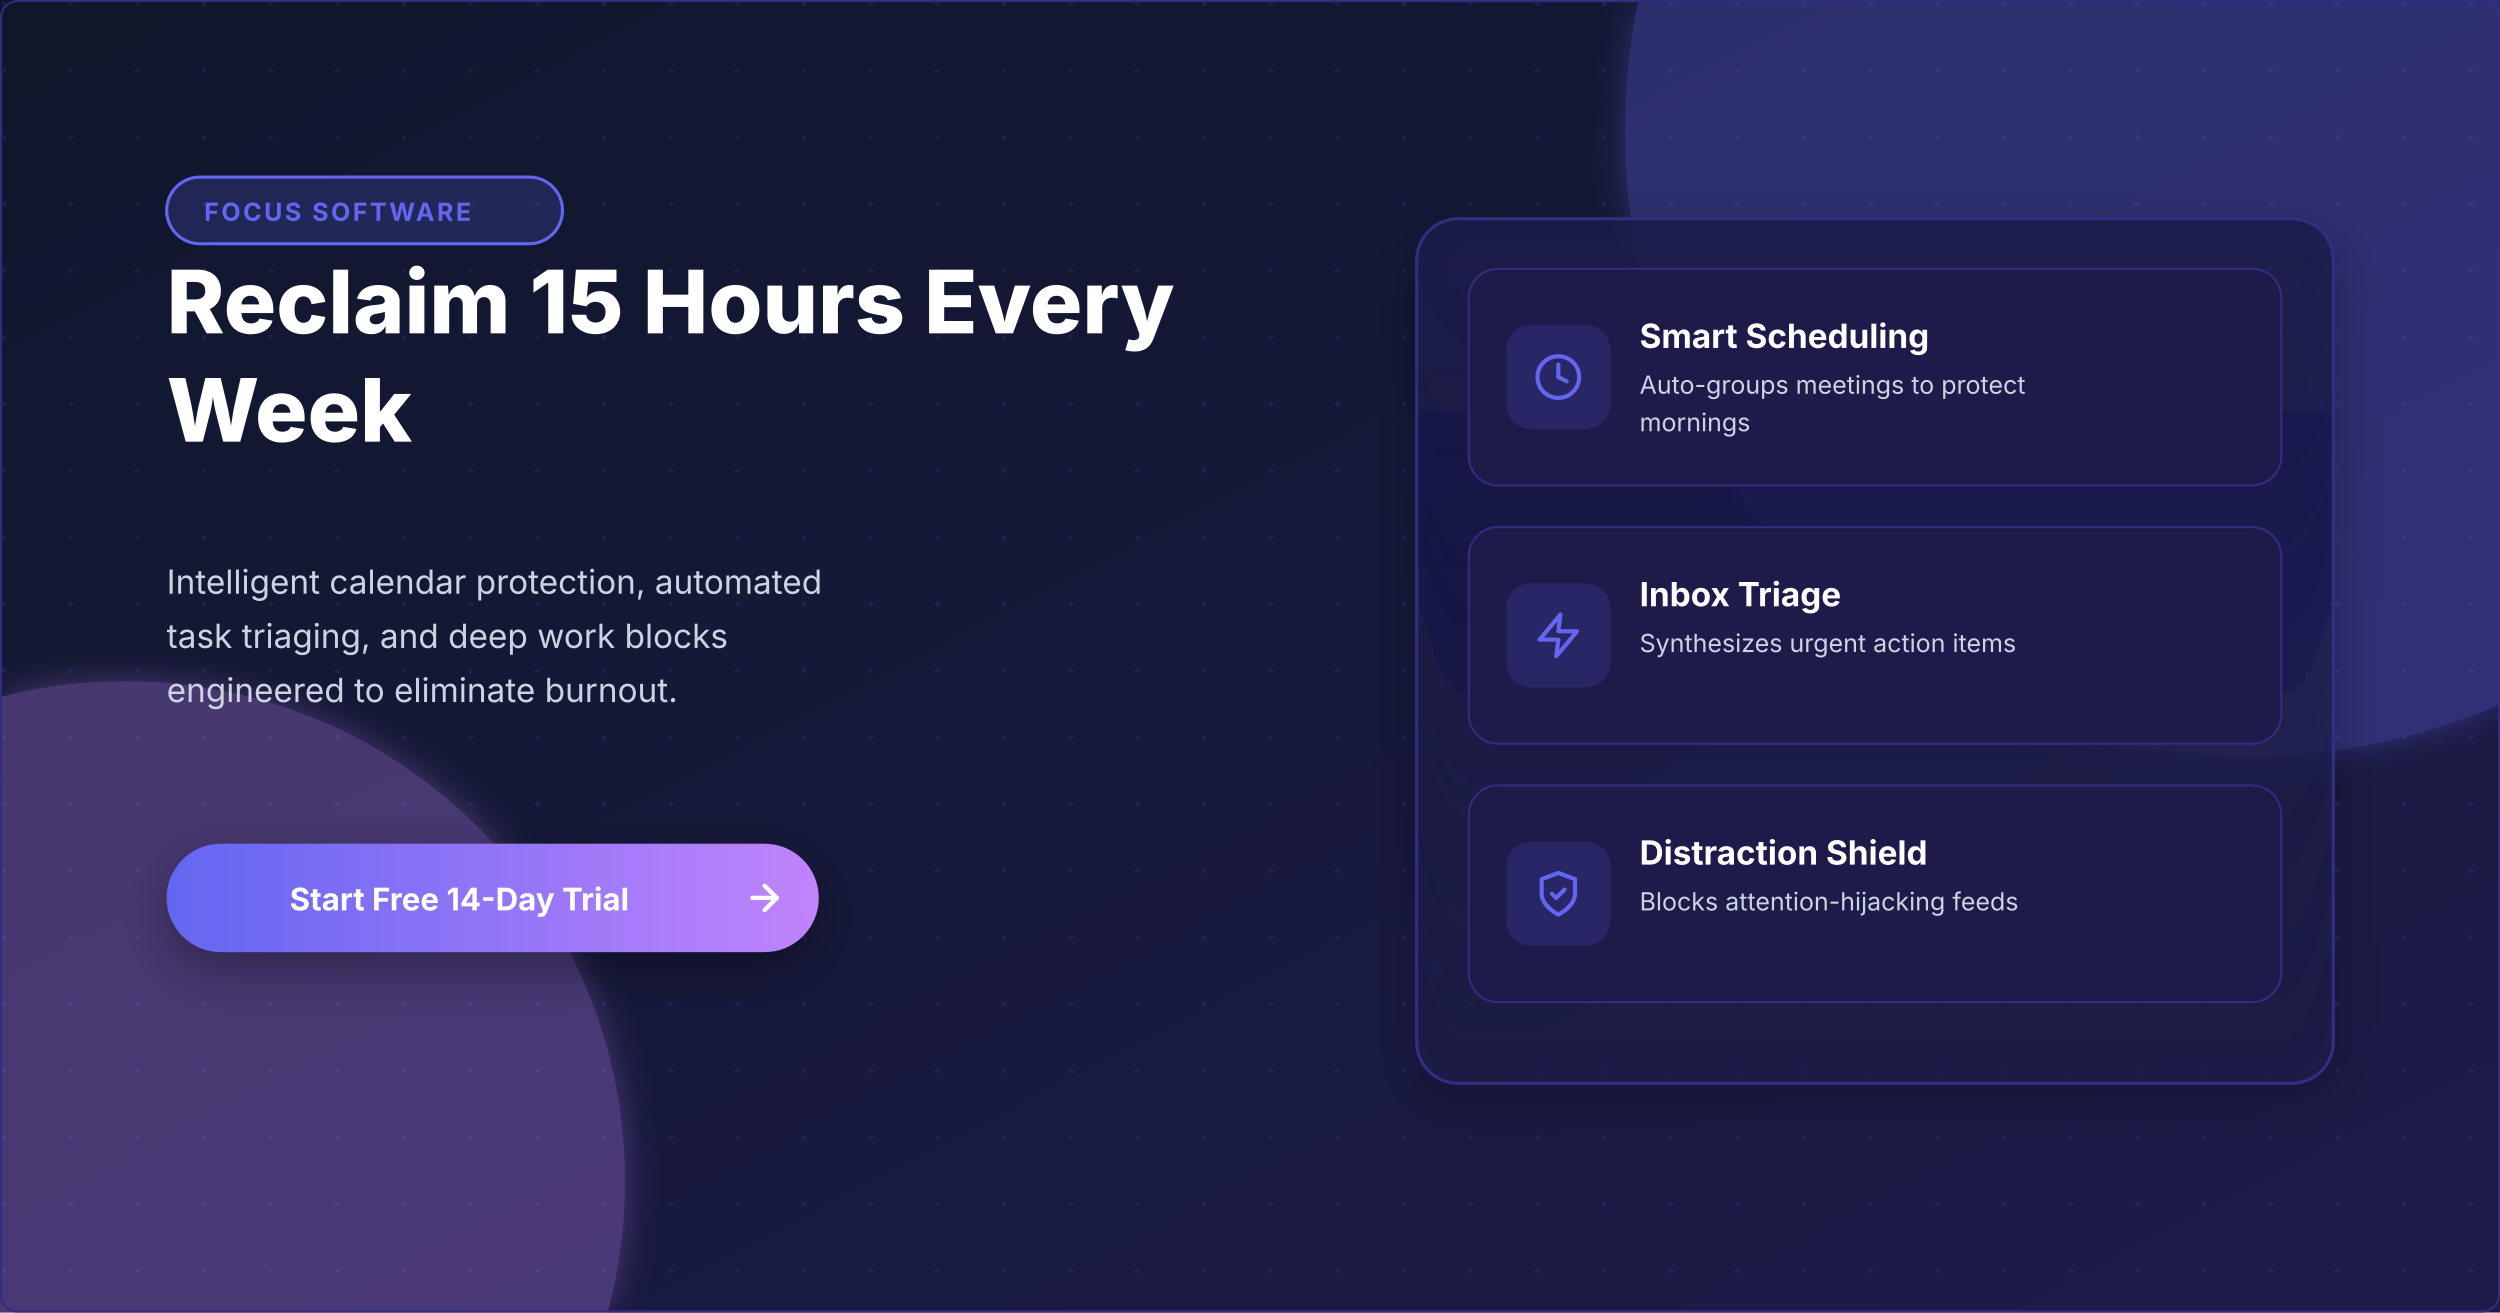
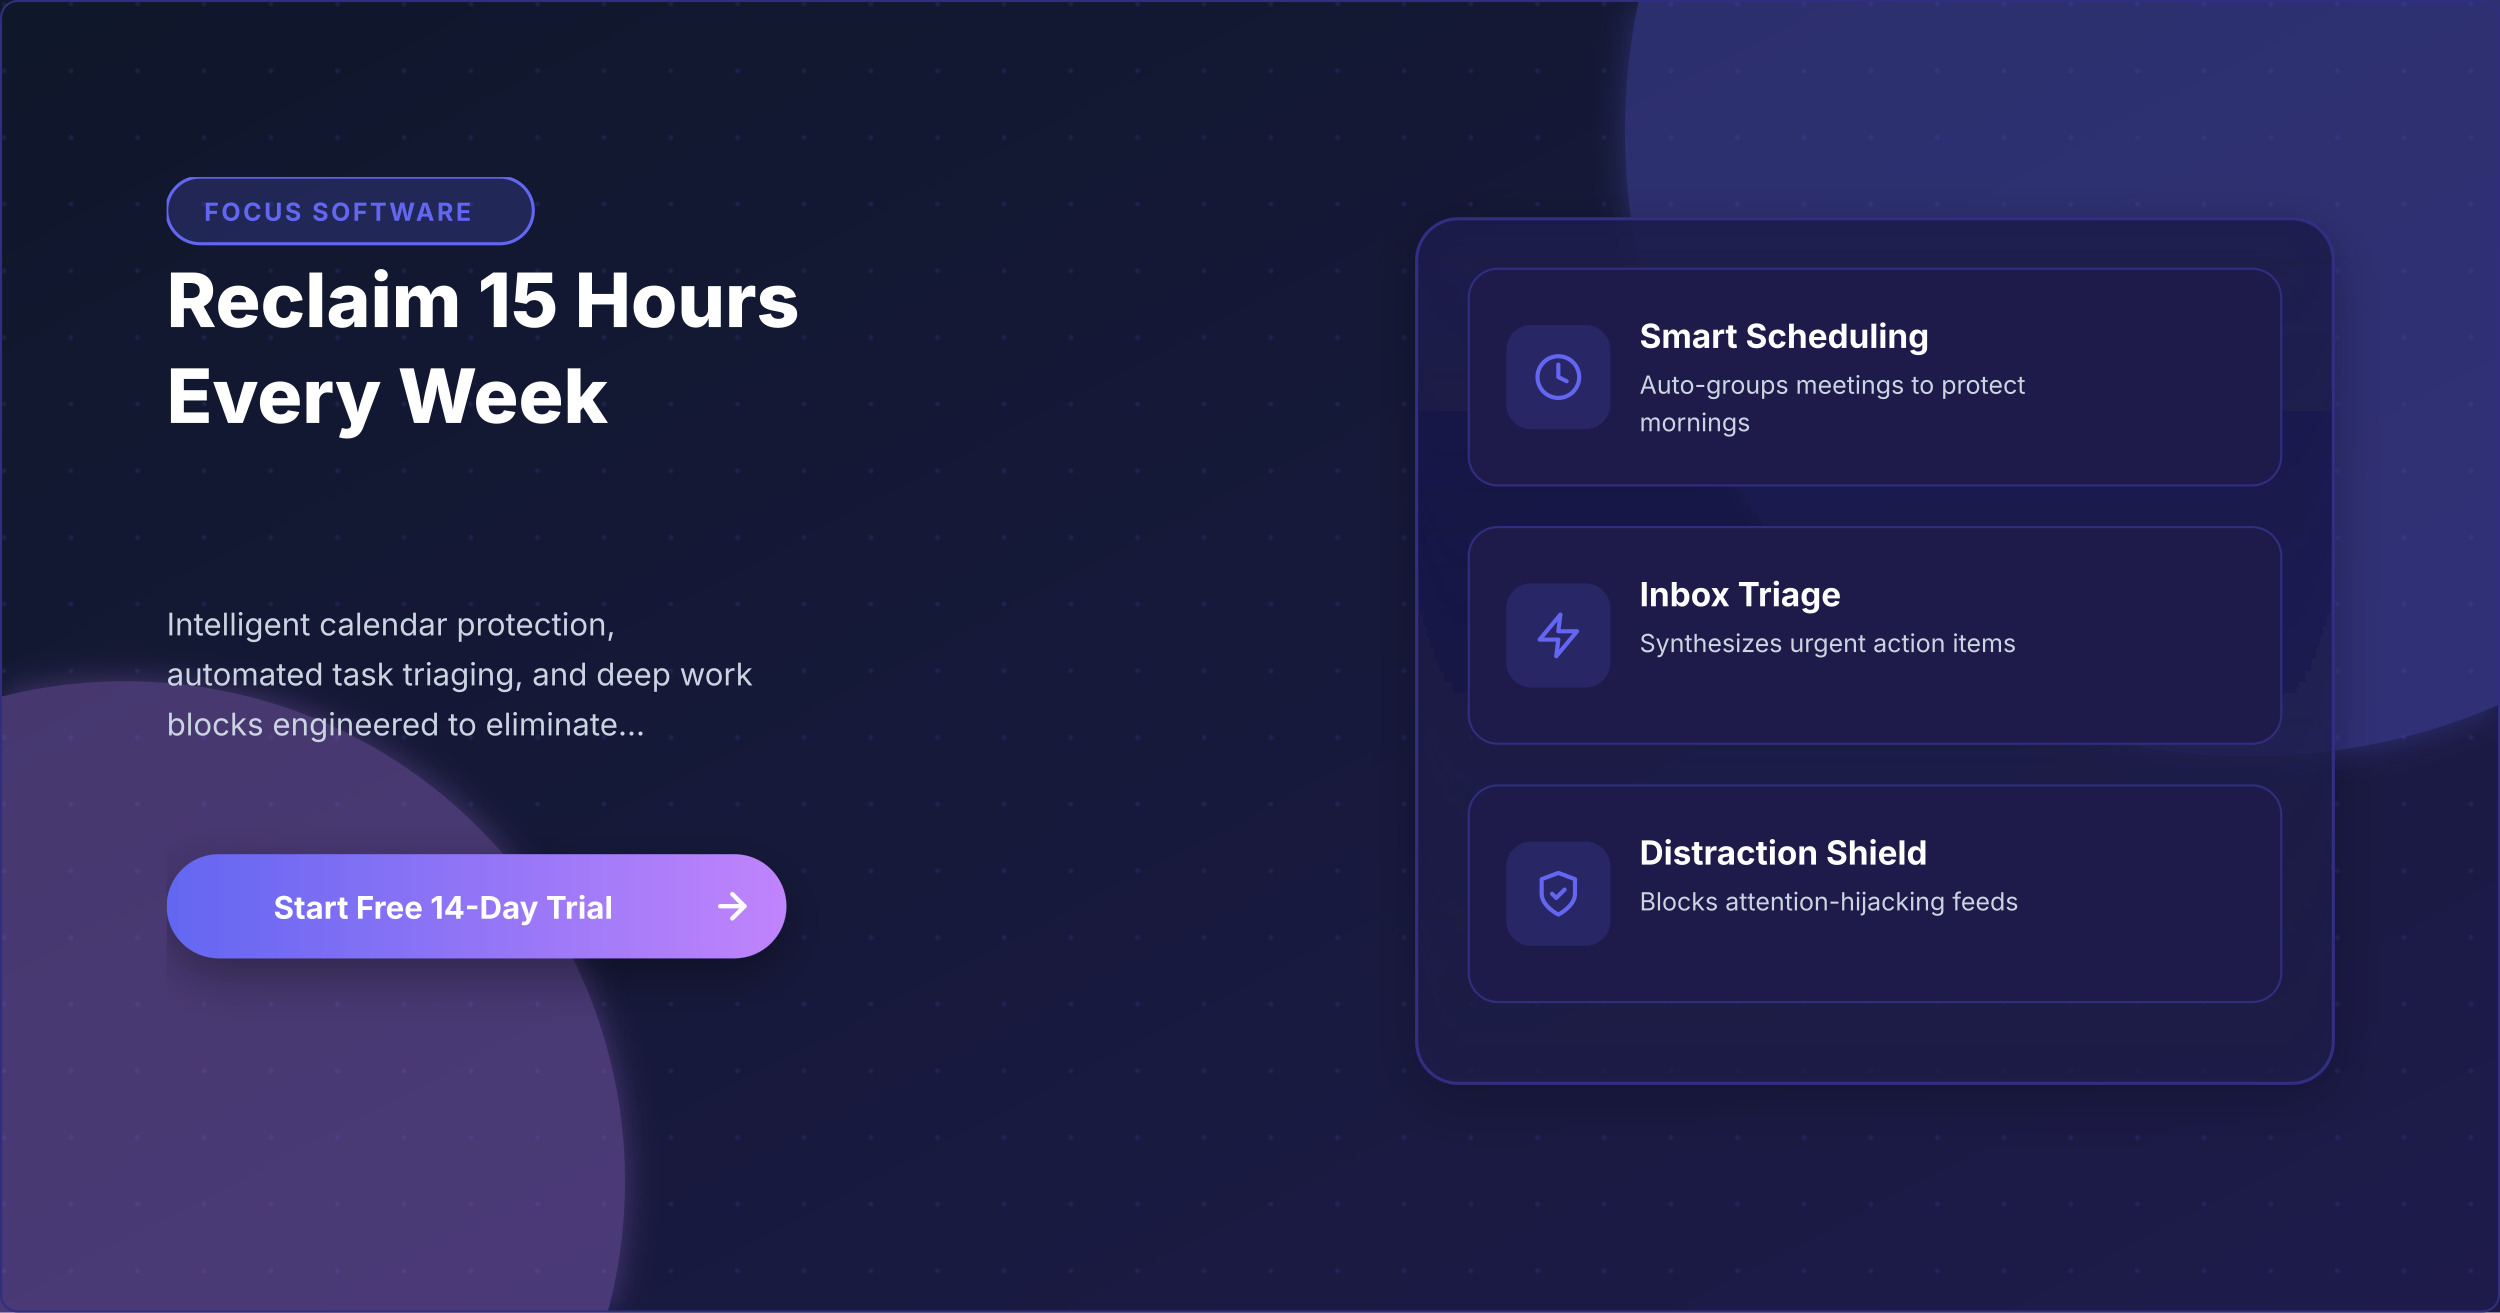
<svg xmlns="http://www.w3.org/2000/svg" viewBox="0 0 1200 630" width="1200" height="630" role="img" aria-label="Reclaim 15 Hours Every Week">
  <defs>
    <linearGradient id="promo-design_081-bg-grad" x1="0%" y1="0%" x2="100%" y2="100%">
      <stop offset="0%" stop-color="#0f172a" />
      <stop offset="100%" stop-color="#1e1b4b" />
    </linearGradient>
    <linearGradient id="promo-design_081-primary-grad" x1="0%" y1="0%" x2="100%" y2="0%">
      <stop offset="0%" stop-color="#6366f1" />
      <stop offset="100%" stop-color="#c084fc" />
    </linearGradient>
    <linearGradient id="promo-design_081-card-grad" x1="0%" y1="0%" x2="0%" y2="100%">
      <stop offset="0%" stop-color="#1e1b4b" stop-opacity="0.9" />
      <stop offset="100%" stop-color="#1e1b4b" stop-opacity="0.6" />
    </linearGradient>
    <filter id="promo-design_081-shadow" x="-10%" y="-10%" width="130%" height="130%" filterUnits="userSpaceOnUse">
      <feDropShadow dx="0" dy="8" stdDeviation="12" flood-color="#000000" flood-opacity="0.35" />
    </filter>
    <filter id="promo-design_081-glow" x="-20%" y="-20%" width="140%" height="140%">
      <feGaussianBlur stdDeviation="8" result="blur" />
      <feComposite in="SourceGraphic" in2="blur" operator="over" />
    </filter>
    <pattern id="promo-design_081-dot-grid" x="0" y="0" width="32" height="32" patternUnits="userSpaceOnUse">
      <circle cx="2" cy="2" r="1.2" fill="#6366f1" fill-opacity="0.12" />
    </pattern>
  </defs>
+   <defs>
+     <clipPath id="promo-design_081-left-clip">
+       <rect x="0" y="0" width="560" height="460" />
+     </clipPath>
+   </defs>
  <rect width="1200" height="630" fill="url(#promo-design_081-bg-grad)" />
  <rect width="1200" height="630" fill="url(#promo-design_081-dot-grid)" />
  <g opacity="0.3">
    <circle cx="1080" cy="63" r="300" fill="#6366f1" filter="url(#promo-design_081-glow)" />
    <circle cx="60" cy="567" r="240" fill="#c084fc" filter="url(#promo-design_081-glow)" />
  </g>
  <rect x="0.5" y="0.5" width="1199" height="629" rx="8" fill="none" stroke="#312e81" stroke-width="1" />
-   <g transform="translate(80, 85)">
-     <rect x="0" y="0" width="190" height="32" rx="16" fill="#6366f1" fill-opacity="0.2" stroke="#6366f1" stroke-width="1.5" />
+   <g transform="translate(80, 85)" clip-path="url(#promo-design_081-left-clip)">
+     <rect x="0" y="0" width="176" height="32" rx="16" fill="#6366f1" fill-opacity="0.2" stroke="#6366f1" stroke-width="1.5" />
    <text x="18" y="21" fill="#6366f1" font-size="12" font-weight="700" font-family="Inter, sans-serif" letter-spacing="1.2">
      FOCUS SOFTWARE
    </text>
-     <text x="0" y="75" fill="#ffffff" font-size="42" font-weight="800" text-anchor="start" font-family="Inter, system-ui, -apple-system, sans-serif" opacity="1">
-       <tspan x="0" dy="0">Reclaim 15 Hours Every</tspan>
-       <tspan x="0" dy="52">Week</tspan>
+     <text x="0" y="72" fill="#ffffff" font-size="36" font-weight="800" text-anchor="start" font-family="Inter, system-ui, -apple-system, sans-serif" opacity="1">
+       <tspan x="0" dy="0">Reclaim 15 Hours</tspan>
+       <tspan x="0" dy="46">Every Week</tspan>
    </text>
-     <text x="0" y="200" fill="#cbd5e1" font-size="16" font-weight="400" text-anchor="start" font-family="Inter, system-ui, -apple-system, sans-serif" opacity="1">
-       <tspan x="0" dy="0">Intelligent calendar protection, automated</tspan>
-       <tspan x="0" dy="26">task triaging, and deep work blocks</tspan>
-       <tspan x="0" dy="26">engineered to eliminate burnout.</tspan>
+     <text x="0" y="220" fill="#cbd5e1" font-size="15" font-weight="400" text-anchor="start" font-family="Inter, system-ui, -apple-system, sans-serif" opacity="1">
+       <tspan x="0" dy="0">Intelligent calendar protection,</tspan>
+       <tspan x="0" dy="24">automated task triaging, and deep work</tspan>
+       <tspan x="0" dy="24">blocks engineered to eliminate...</tspan>
    </text>
-     <g transform="translate(0, 320)" filter="url(#promo-design_081-shadow)">
-       <rect x="0" y="0" width="313" height="52" rx="26" fill="url(#promo-design_081-primary-grad)" />
-       <text x="140.5" y="32" fill="#ffffff" font-size="15" font-weight="700" text-anchor="middle" font-family="Inter, sans-serif">
+     <g transform="translate(0, 325)" filter="url(#promo-design_081-shadow)">
+       <rect x="0" y="0" width="297.5" height="50" rx="25" fill="url(#promo-design_081-primary-grad)" />
+       <text x="132.75" y="31" fill="#ffffff" font-size="15" font-weight="700" text-anchor="middle" font-family="Inter, sans-serif">
        Start Free 14-Day Trial
      </text>
-       <g transform="translate(277, 16)" fill="none" stroke="#ffffff" stroke-width="2.5" stroke-linecap="round" stroke-linejoin="round">
+       <g transform="translate(261.5, 15)" fill="none" stroke="#ffffff" stroke-width="2.5" stroke-linecap="round" stroke-linejoin="round">
        <svg width="20" height="20" viewBox="0 0 24 24">
          <line x1="5" x2="19" y1="12" y2="12" />
          <polyline points="12 5 19 12 12 19" />
        </svg>
      </g>
    </g>
  </g>
  <g transform="translate(680, 105)">
    <rect x="0" y="0" width="440" height="415" rx="20" fill="url(#promo-design_081-card-grad)" stroke="#312e81" stroke-width="1.5" filter="url(#promo-design_081-shadow)" />
    <g transform="translate(25, 24)">
      <rect x="0" y="0" width="390" height="104" rx="14" fill="#1e1b4b" stroke="#312e81" stroke-width="1" />
      <rect x="18" y="27" width="50" height="50" rx="12" fill="#6366f1" fill-opacity="0.15" />
      <g transform="translate(31, 40)" fill="none" stroke="#6366f1" stroke-width="2" stroke-linecap="round" stroke-linejoin="round">
        <svg width="24" height="24" viewBox="0 0 24 24">
          <circle cx="12" cy="12" r="10" />
          <polyline points="12 6 12 12 16 14" />
        </svg>
      </g>
      <text x="82" y="38" fill="#ffffff" font-size="16" font-weight="700" font-family="Inter, sans-serif">
            Smart Scheduling
          </text>
      <text x="82" y="60" fill="#cbd5e1" font-size="12" font-weight="normal" text-anchor="start" font-family="Inter, system-ui, -apple-system, sans-serif" opacity="1">
        <tspan x="82" dy="0">Auto-groups meetings to protect</tspan>
        <tspan x="82" dy="18">mornings</tspan>
      </text>
    </g>
    <g transform="translate(25, 148)">
      <rect x="0" y="0" width="390" height="104" rx="14" fill="#1e1b4b" stroke="#312e81" stroke-width="1" />
      <rect x="18" y="27" width="50" height="50" rx="12" fill="#6366f1" fill-opacity="0.15" />
      <g transform="translate(31, 40)" fill="none" stroke="#6366f1" stroke-width="2" stroke-linecap="round" stroke-linejoin="round">
        <svg width="24" height="24" viewBox="0 0 24 24">
          <polygon points="13 2 3 14 12 14 11 22 21 10 12 10 13 2" />
        </svg>
      </g>
      <text x="82" y="38" fill="#ffffff" font-size="16" font-weight="700" font-family="Inter, sans-serif">
            Inbox Triage
          </text>
      <text x="82" y="60" fill="#cbd5e1" font-size="12" font-weight="normal" text-anchor="start" font-family="Inter, system-ui, -apple-system, sans-serif" opacity="1">
        <tspan x="82" dy="0">Synthesizes urgent action items</tspan>
      </text>
    </g>
    <g transform="translate(25, 272)">
      <rect x="0" y="0" width="390" height="104" rx="14" fill="#1e1b4b" stroke="#312e81" stroke-width="1" />
      <rect x="18" y="27" width="50" height="50" rx="12" fill="#6366f1" fill-opacity="0.15" />
      <g transform="translate(31, 40)" fill="none" stroke="#6366f1" stroke-width="2" stroke-linecap="round" stroke-linejoin="round">
        <svg width="24" height="24" viewBox="0 0 24 24">
          <path d="M12 22s8-4 8-10V5l-8-3-8 3v7c0 6 8 10 8 10" />
          <path d="m9 12 2 2 4-4" />
        </svg>
      </g>
      <text x="82" y="38" fill="#ffffff" font-size="16" font-weight="700" font-family="Inter, sans-serif">
            Distraction Shield
          </text>
      <text x="82" y="60" fill="#cbd5e1" font-size="12" font-weight="normal" text-anchor="start" font-family="Inter, system-ui, -apple-system, sans-serif" opacity="1">
        <tspan x="82" dy="0">Blocks attention-hijacking feeds</tspan>
      </text>
    </g>
  </g>
</svg>
